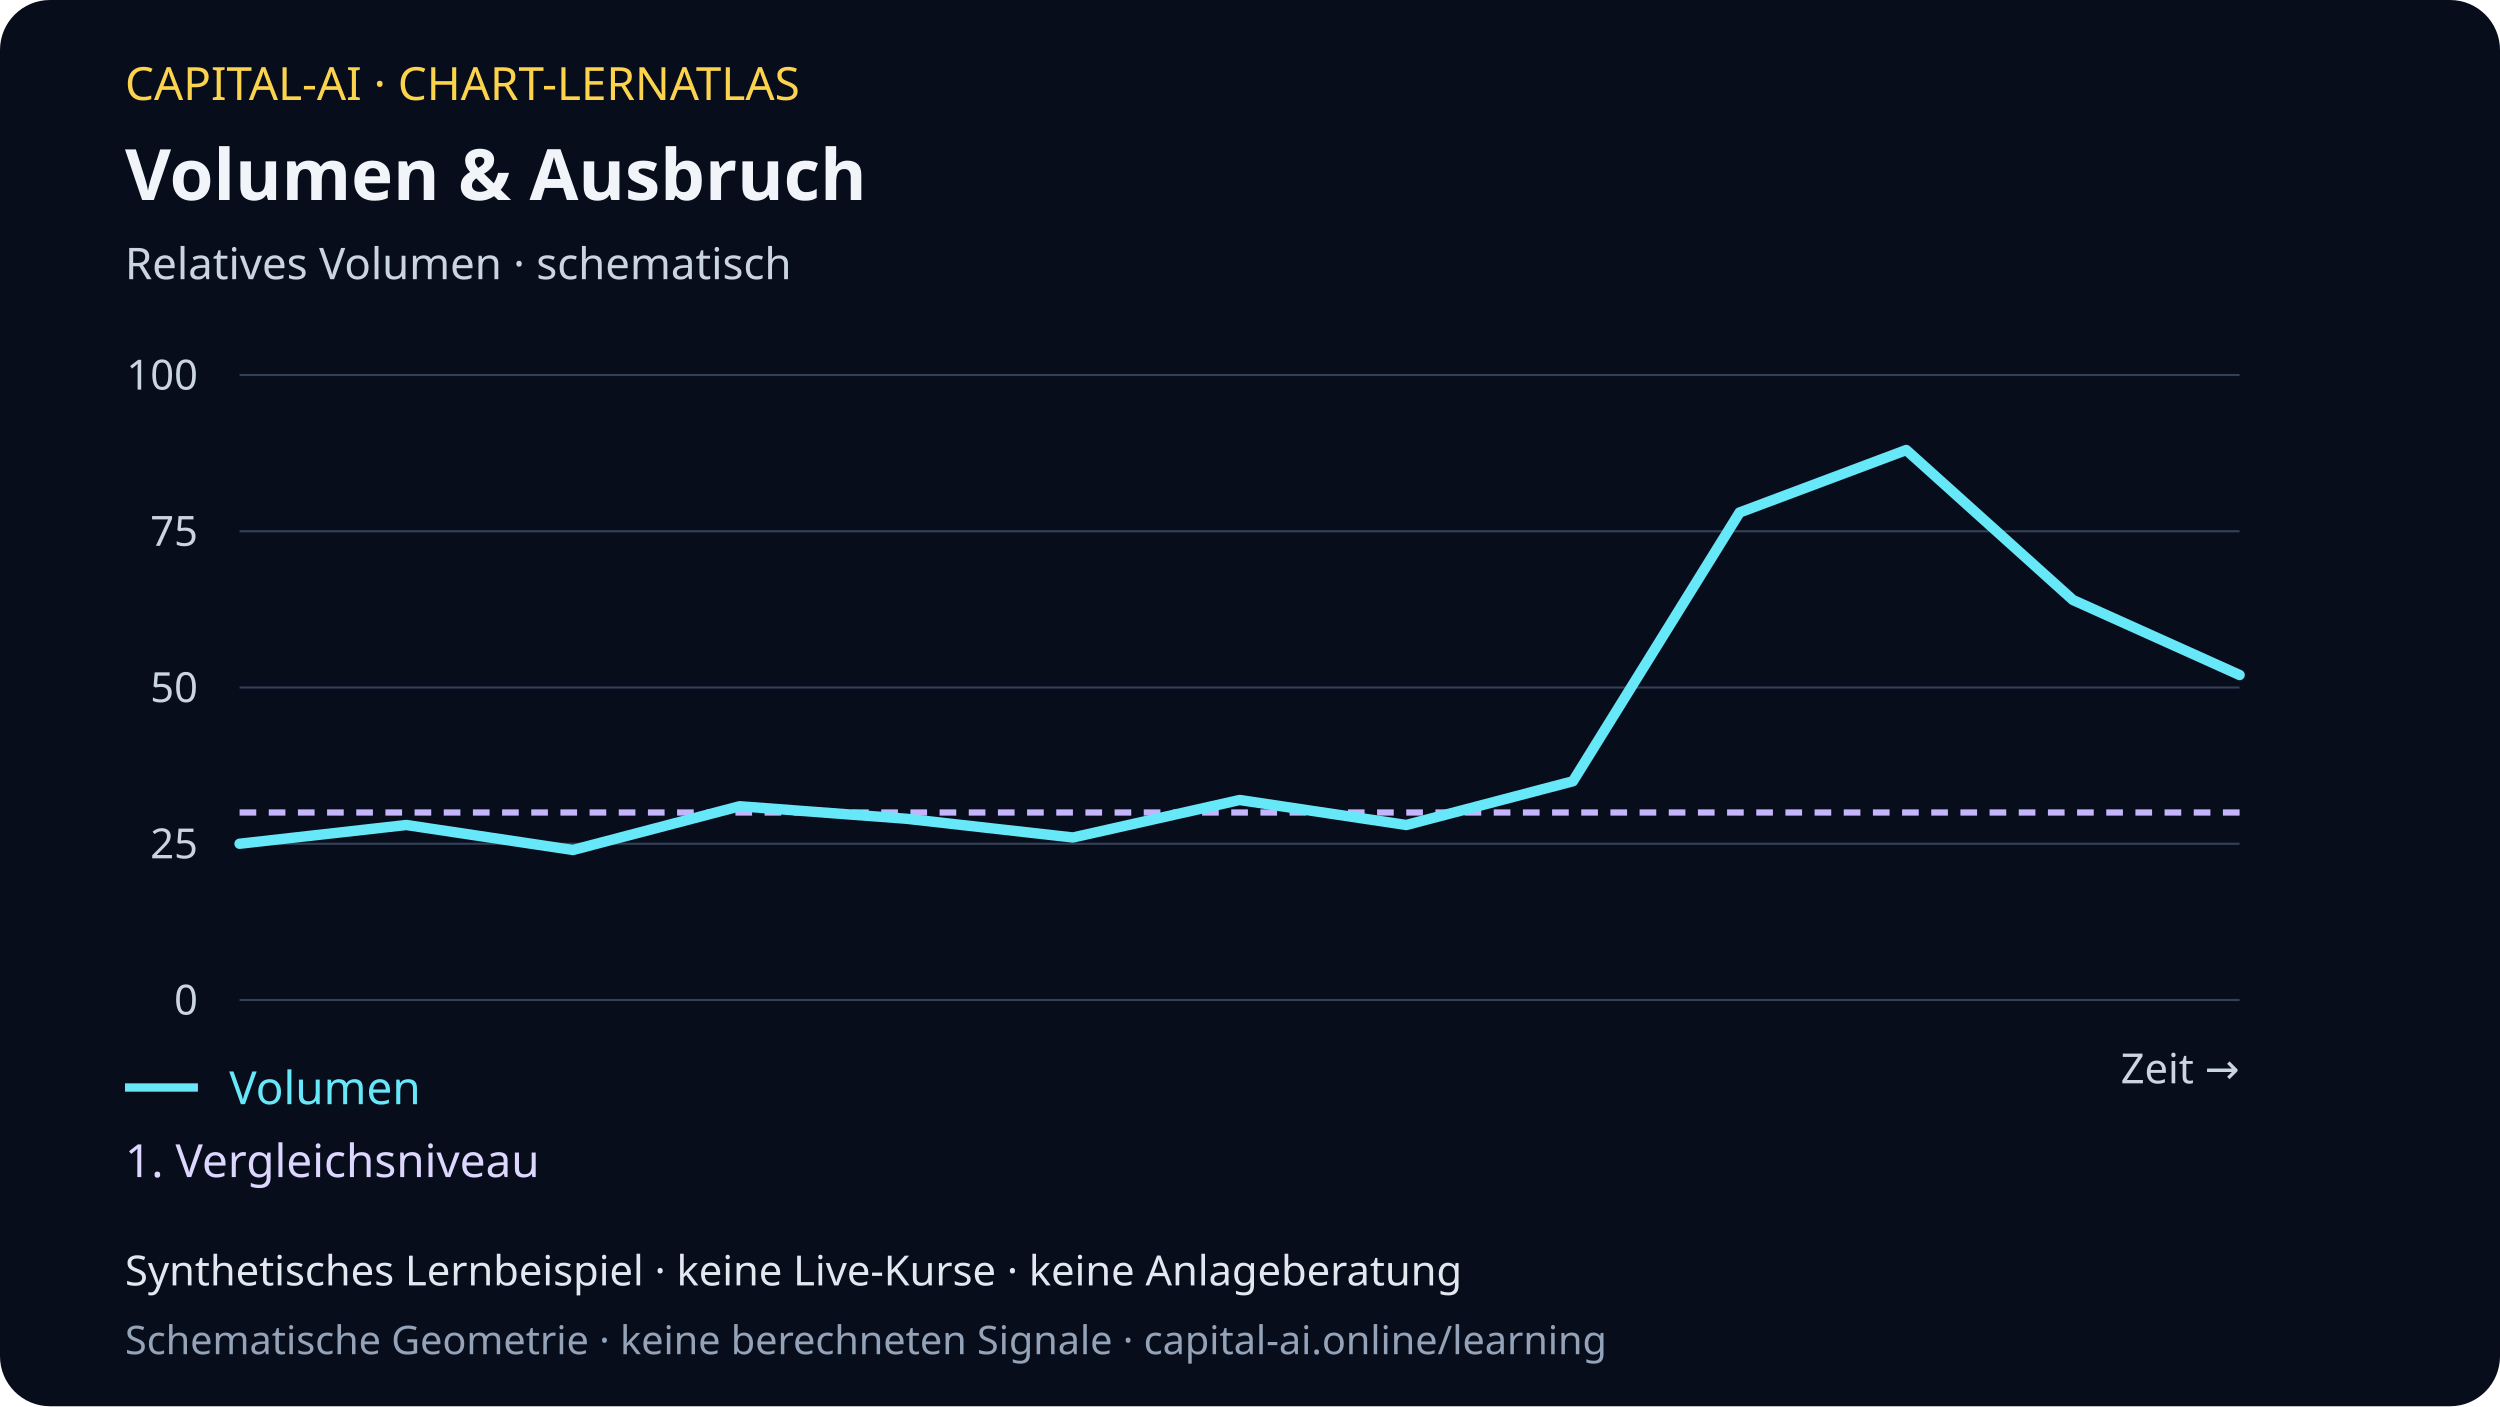
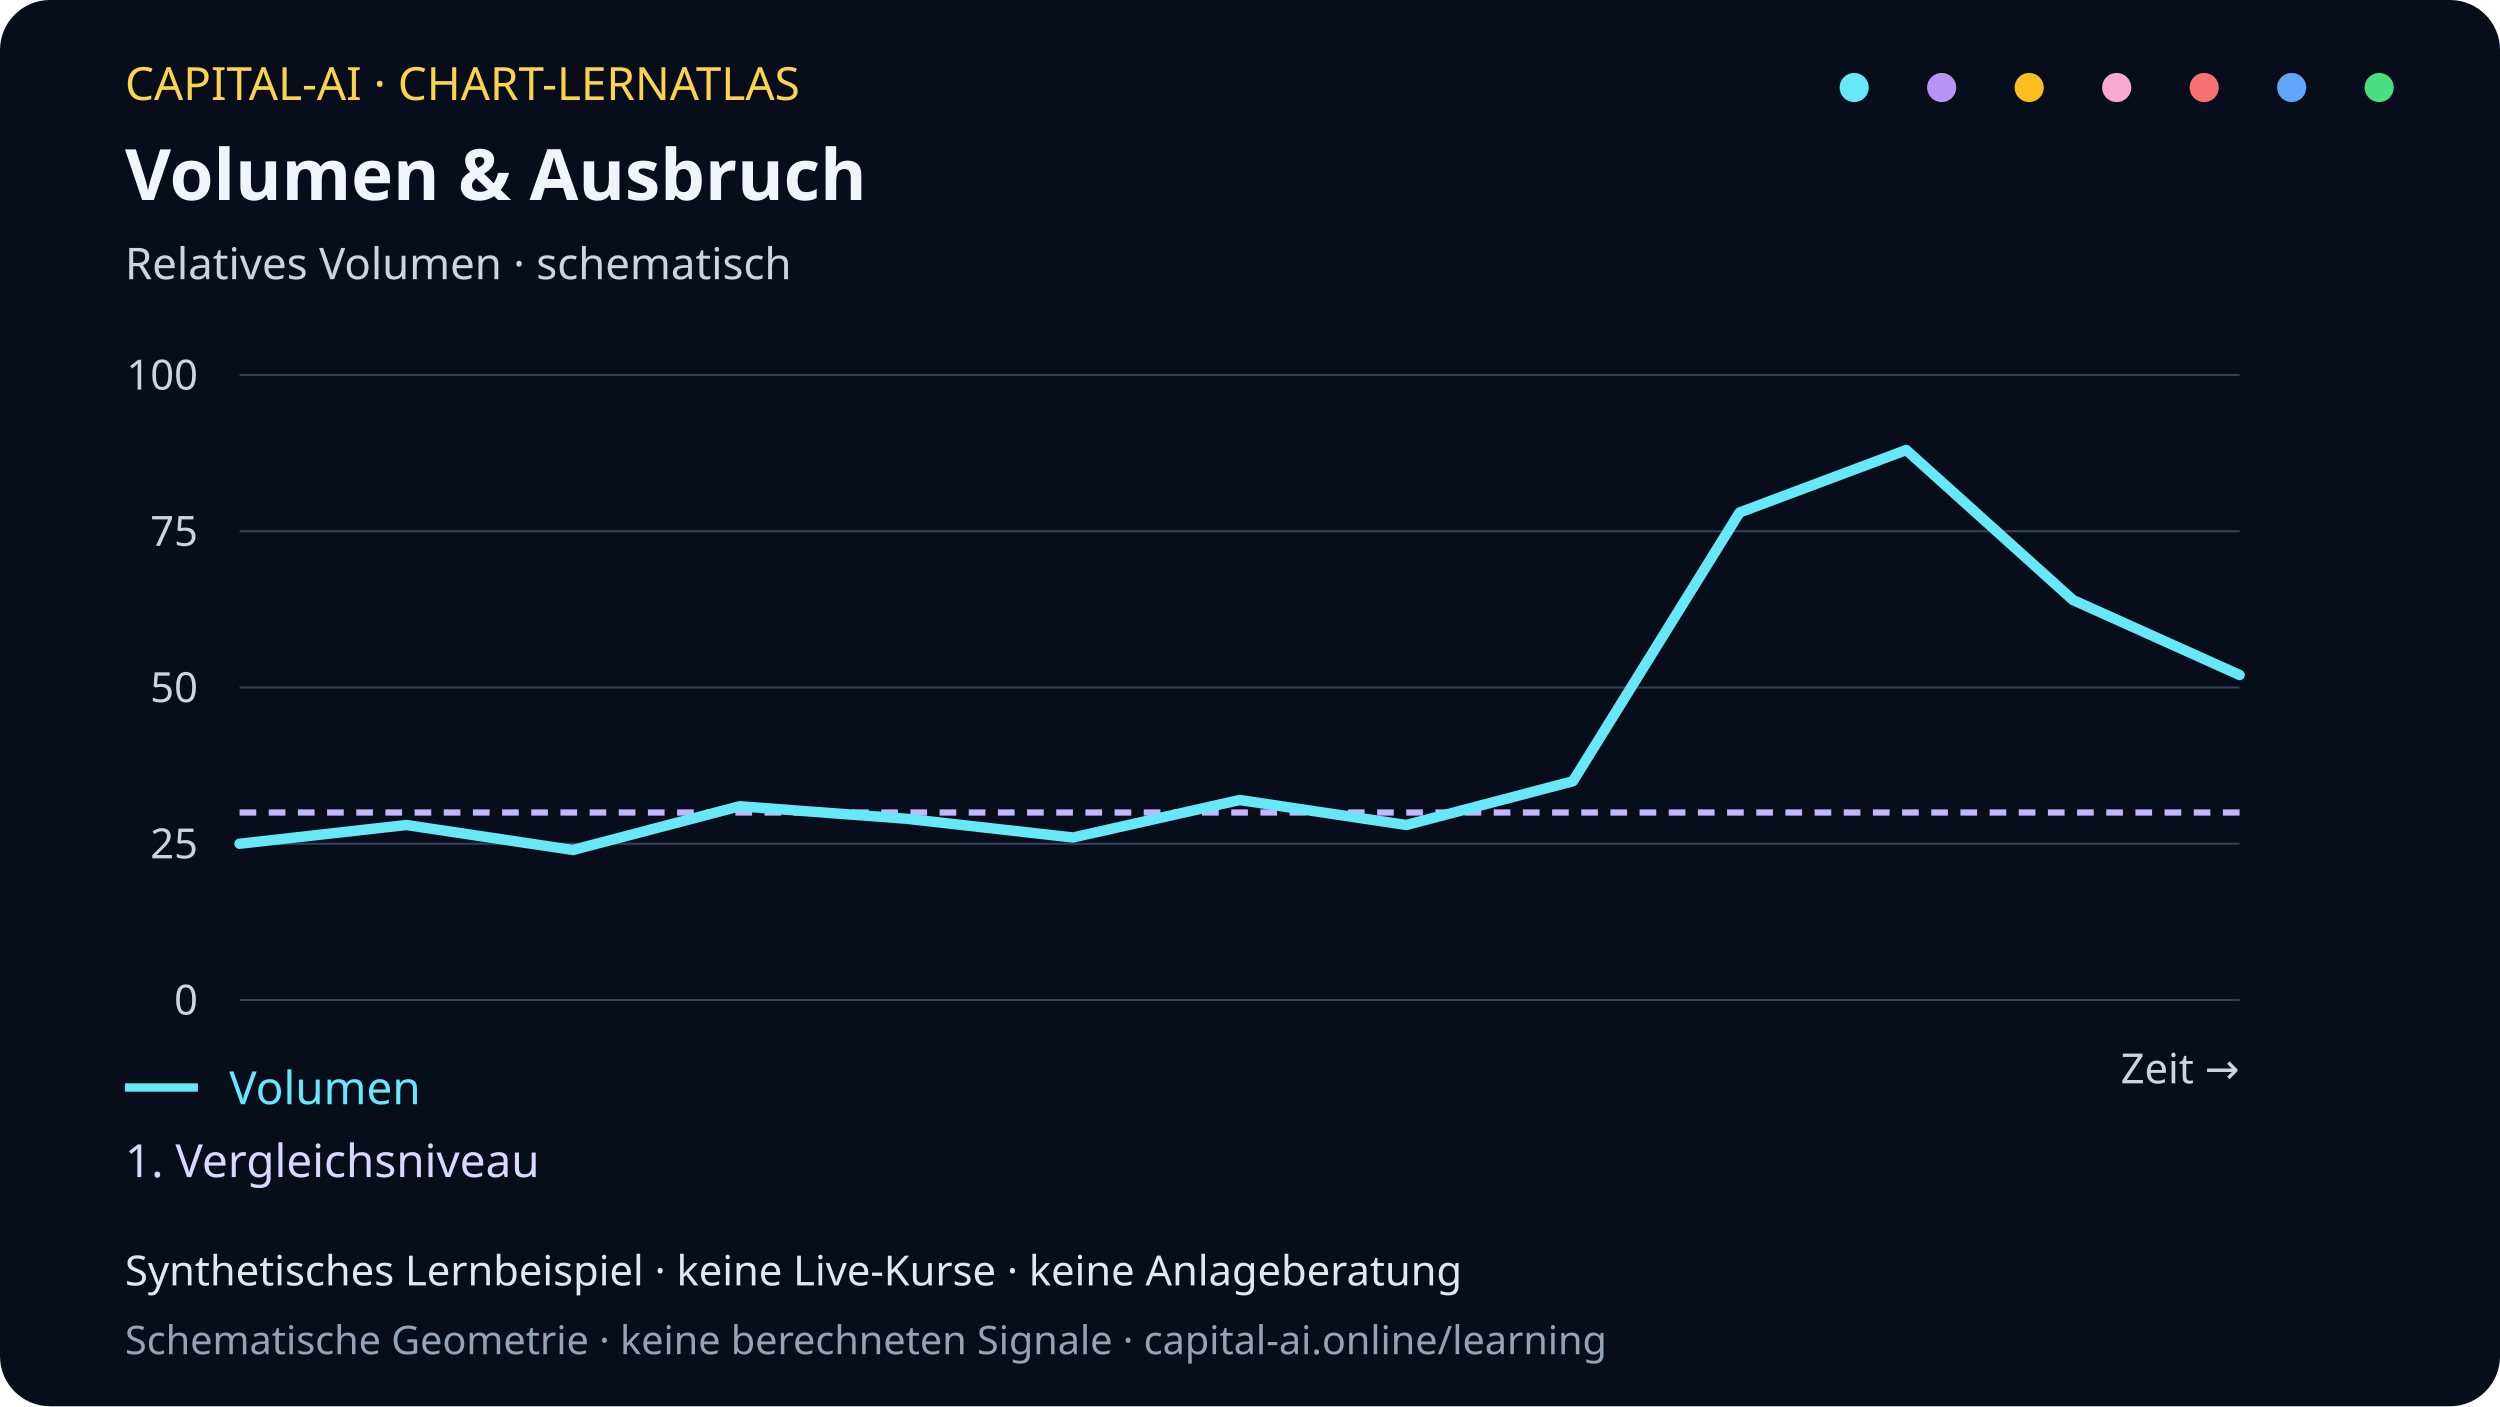
<svg xmlns="http://www.w3.org/2000/svg" viewBox="0 0 1200 675" role="img" aria-label="Volumen &amp; Ausbruch. Die Aktivität am Ausbruch mit vorherigen Perioden desselben Markts, derselben Quelle und Zeitebene vergleichen. Synthetisches Lernbeispiel · keine Live-Kurse · keine Anlageberatung" class="h-auto w-full rounded-xl">
  <rect width="1200" height="675" rx="24" fill="#080d1c" />
+   <g aria-hidden="true" data-universe-spectrum="CAPITAL_AI_UNIVERSE@1">
+     <circle cx="890" cy="42" r="7" fill="#67E8F9" />
+     <circle cx="932" cy="42" r="7" fill="#B794F4" />
+     <circle cx="974" cy="42" r="7" fill="#F9BF21" />
+     <circle cx="1016" cy="42" r="7" fill="#F9A8D4" />
+     <circle cx="1058" cy="42" r="7" fill="#F87171" />
+     <circle cx="1100" cy="42" r="7" fill="#60A5FA" />
+     <circle cx="1142" cy="42" r="7" fill="#4ADE80" />
+   </g>
  <g font-family="system-ui, sans-serif">
    <text x="60" y="48" fill="#fcd34d" font-size="22">CAPITAL-AI · CHART-LERNATLAS</text>
    <text x="60" y="96" fill="#f1f5f9" font-size="34" font-weight="700">Volumen &amp; Ausbruch</text>
    <text x="60" y="134" fill="#cbd5e1" font-size="21">Relatives Volumen · schematisch</text>
    <g>
      <line x1="115" x2="1075" y1="480" y2="480" stroke="#334155" />
      <text x="95" y="487" text-anchor="end" fill="#cbd5e1" font-size="20">0</text>
    </g>
    <g>
      <line x1="115" x2="1075" y1="405" y2="405" stroke="#334155" />
      <text x="95" y="412" text-anchor="end" fill="#cbd5e1" font-size="20">25</text>
    </g>
    <g>
      <line x1="115" x2="1075" y1="330" y2="330" stroke="#334155" />
      <text x="95" y="337" text-anchor="end" fill="#cbd5e1" font-size="20">50</text>
    </g>
    <g>
      <line x1="115" x2="1075" y1="255" y2="255" stroke="#334155" />
      <text x="95" y="262" text-anchor="end" fill="#cbd5e1" font-size="20">75</text>
    </g>
    <g>
      <line x1="115" x2="1075" y1="180" y2="180" stroke="#334155" />
      <text x="95" y="187" text-anchor="end" fill="#cbd5e1" font-size="20">100</text>
    </g>
    <g>
      <line x1="115" y1="390" x2="1075" y2="390" stroke="#c4b5fd" stroke-width="3" stroke-dasharray="8 6" />
      <text x="60" y="565" fill="#ddd6fe" font-size="22">1. Vergleichsniveau</text>
    </g>
    <g>
      <polyline points="115,405 195,396 275,408 355,387 435,393 515,402 595,384 675,396 755,375 835,246 915,216 995,288 1075,324" fill="none" stroke="#67e8f9" stroke-width="5" stroke-linejoin="round" stroke-linecap="round" />
      <line x1="60" x2="95" y1="522" y2="522" stroke="#67e8f9" stroke-width="4" />
      <text x="110" y="530" fill="#67e8f9" font-size="22">Volumen</text>
    </g>
    <text x="1075" y="520" text-anchor="end" fill="#cbd5e1" font-size="20">Zeit →</text>
    <text x="60" y="617" fill="#e2e8f0" font-size="20">Synthetisches Lernbeispiel · keine Live-Kurse · keine Anlageberatung</text>
    <text x="60" y="650" fill="#94a3b8" font-size="19">Schematische Geometrie · keine berechneten Signale · capital-ai.online/learning</text>
  </g>
</svg>
